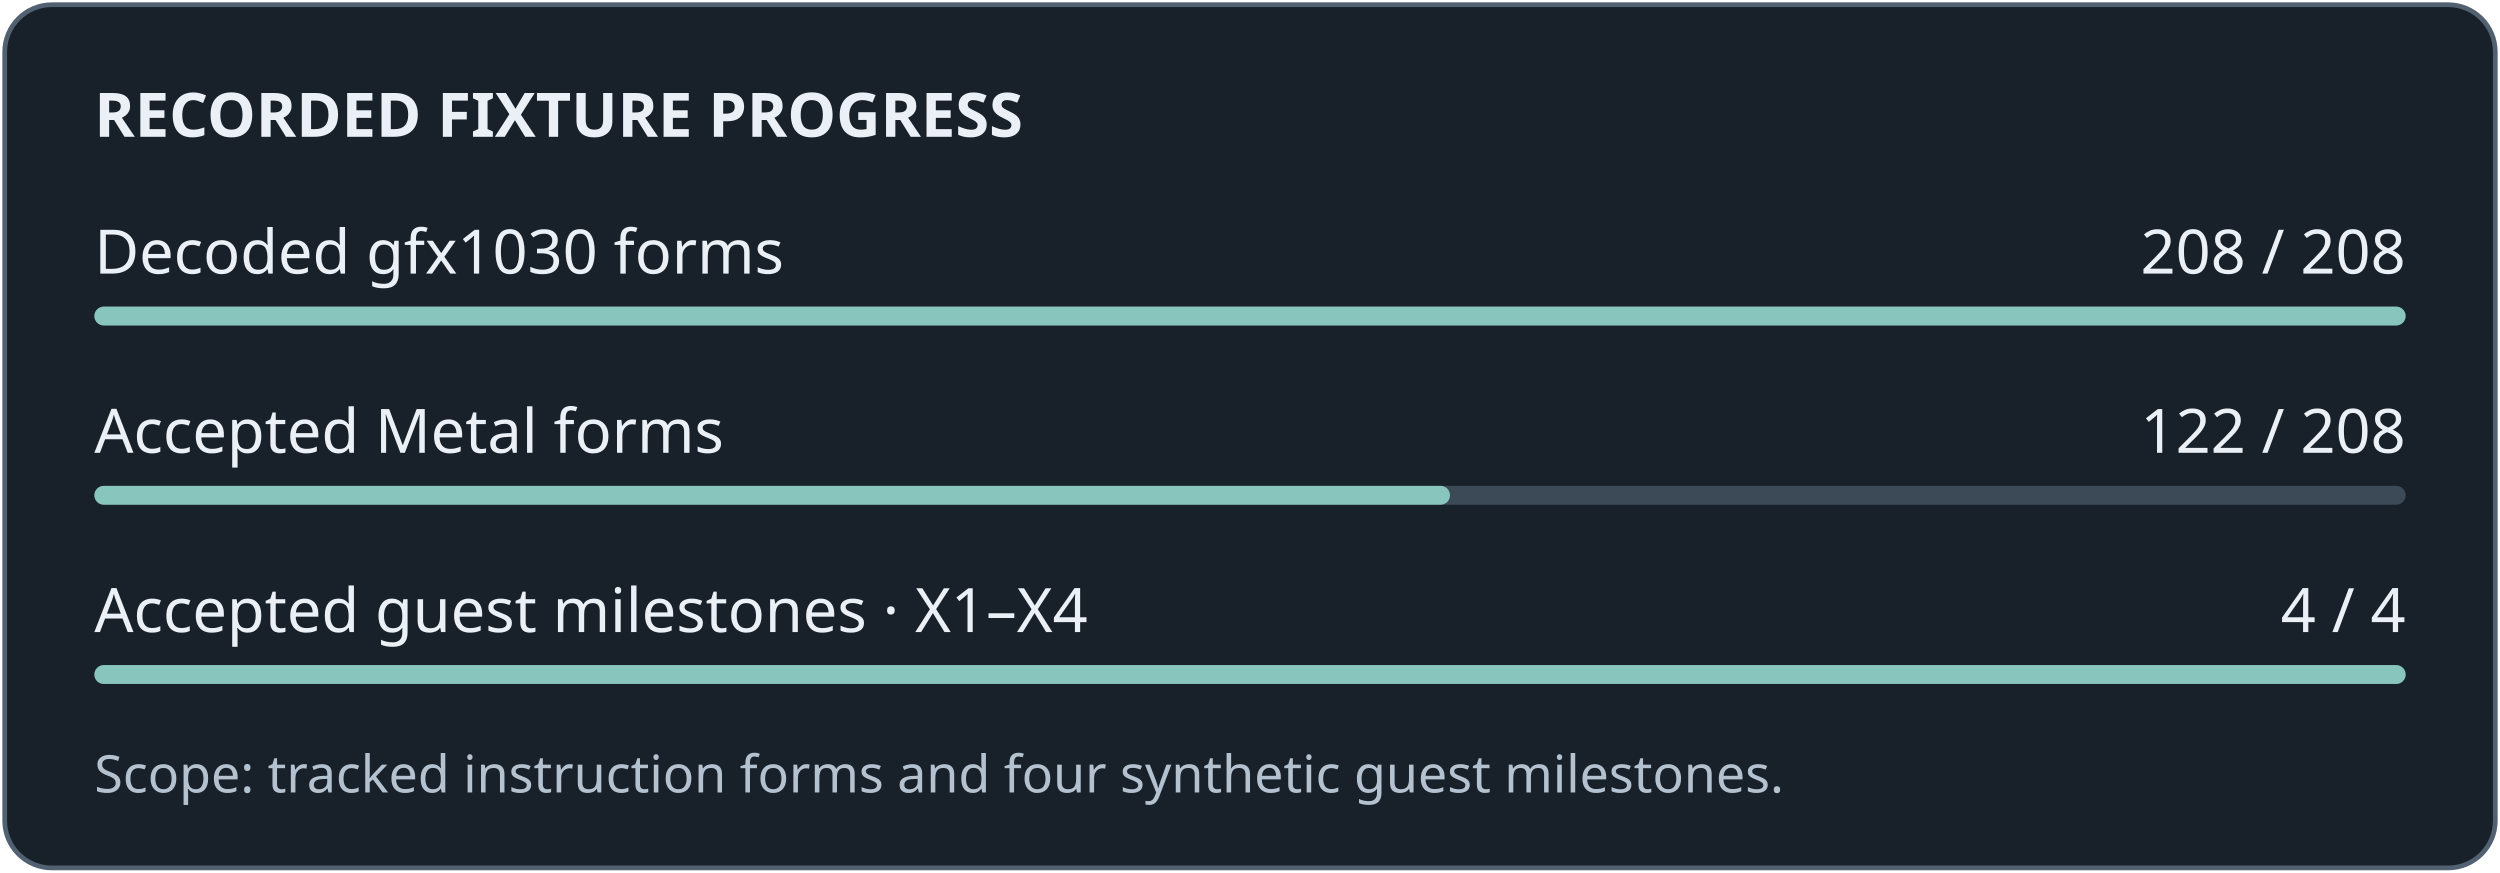
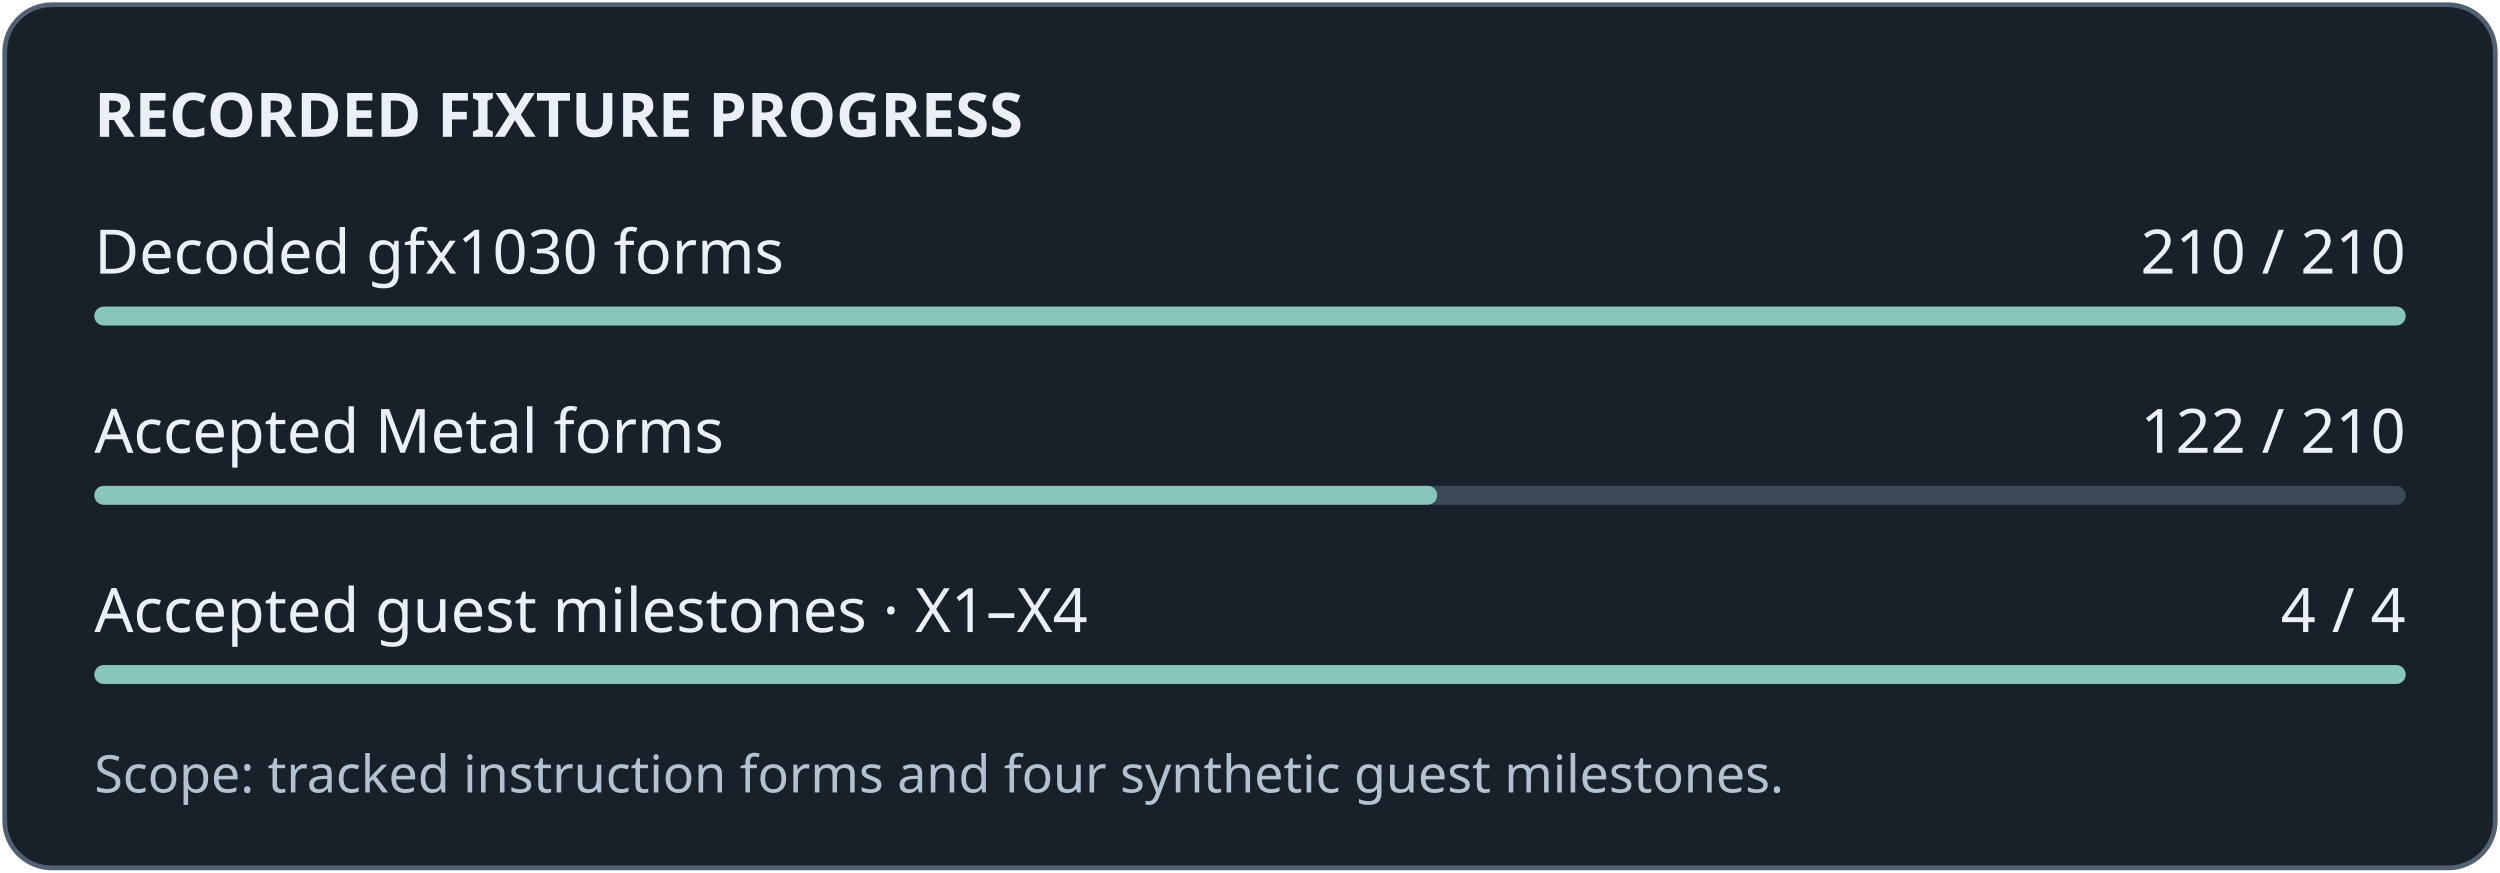
<svg xmlns="http://www.w3.org/2000/svg" width="530" height="185" viewBox="0 0 530 185" role="img" aria-labelledby="title description">
  <rect x="1" y="1" width="528" height="183" rx="10" fill="#18212a" stroke="#516171" />
  <g font-family="system-ui,sans-serif" fill="#eaf0f5">
    <text x="20" y="29" font-size="13" font-weight="700">RECORDED FIXTURE PROGRESS</text>
    <text x="20" y="58" font-size="13">Decoded gfx1030 forms</text>
-     <text x="510" y="58" font-size="13" text-anchor="end">208 / 208</text>
+     <text x="510" y="58" font-size="13" text-anchor="end">210 / 210</text>
    <rect x="20" y="65" width="490" height="4" rx="2" fill="#3c4a58" />
    <rect x="20" y="65" width="490.00" height="4" rx="2" fill="#88c6bd" />
    <text x="20" y="96" font-size="13">Accepted Metal forms</text>
-     <text x="510" y="96" font-size="13" text-anchor="end">122 / 208</text>
+     <text x="510" y="96" font-size="13" text-anchor="end">122 / 210</text>
    <rect x="20" y="103" width="490" height="4" rx="2" fill="#3c4a58" />
-     <rect x="20" y="103" width="287.40" height="4" rx="2" fill="#88c6bd" />
+     <rect x="20" y="103" width="284.67" height="4" rx="2" fill="#88c6bd" />
    <text x="20" y="134" font-size="13">Accepted guest milestones · X1–X4</text>
    <text x="510" y="134" font-size="13" text-anchor="end">4 / 4</text>
    <rect x="20" y="141" width="490" height="4" rx="2" fill="#3c4a58" />
    <rect x="20" y="141" width="490.00" height="4" rx="2" fill="#88c6bd" />
    <text x="20" y="168" font-size="11" fill="#b4c2d0">Scope: tracked instruction forms and four synthetic guest milestones.</text>
  </g>
</svg>
